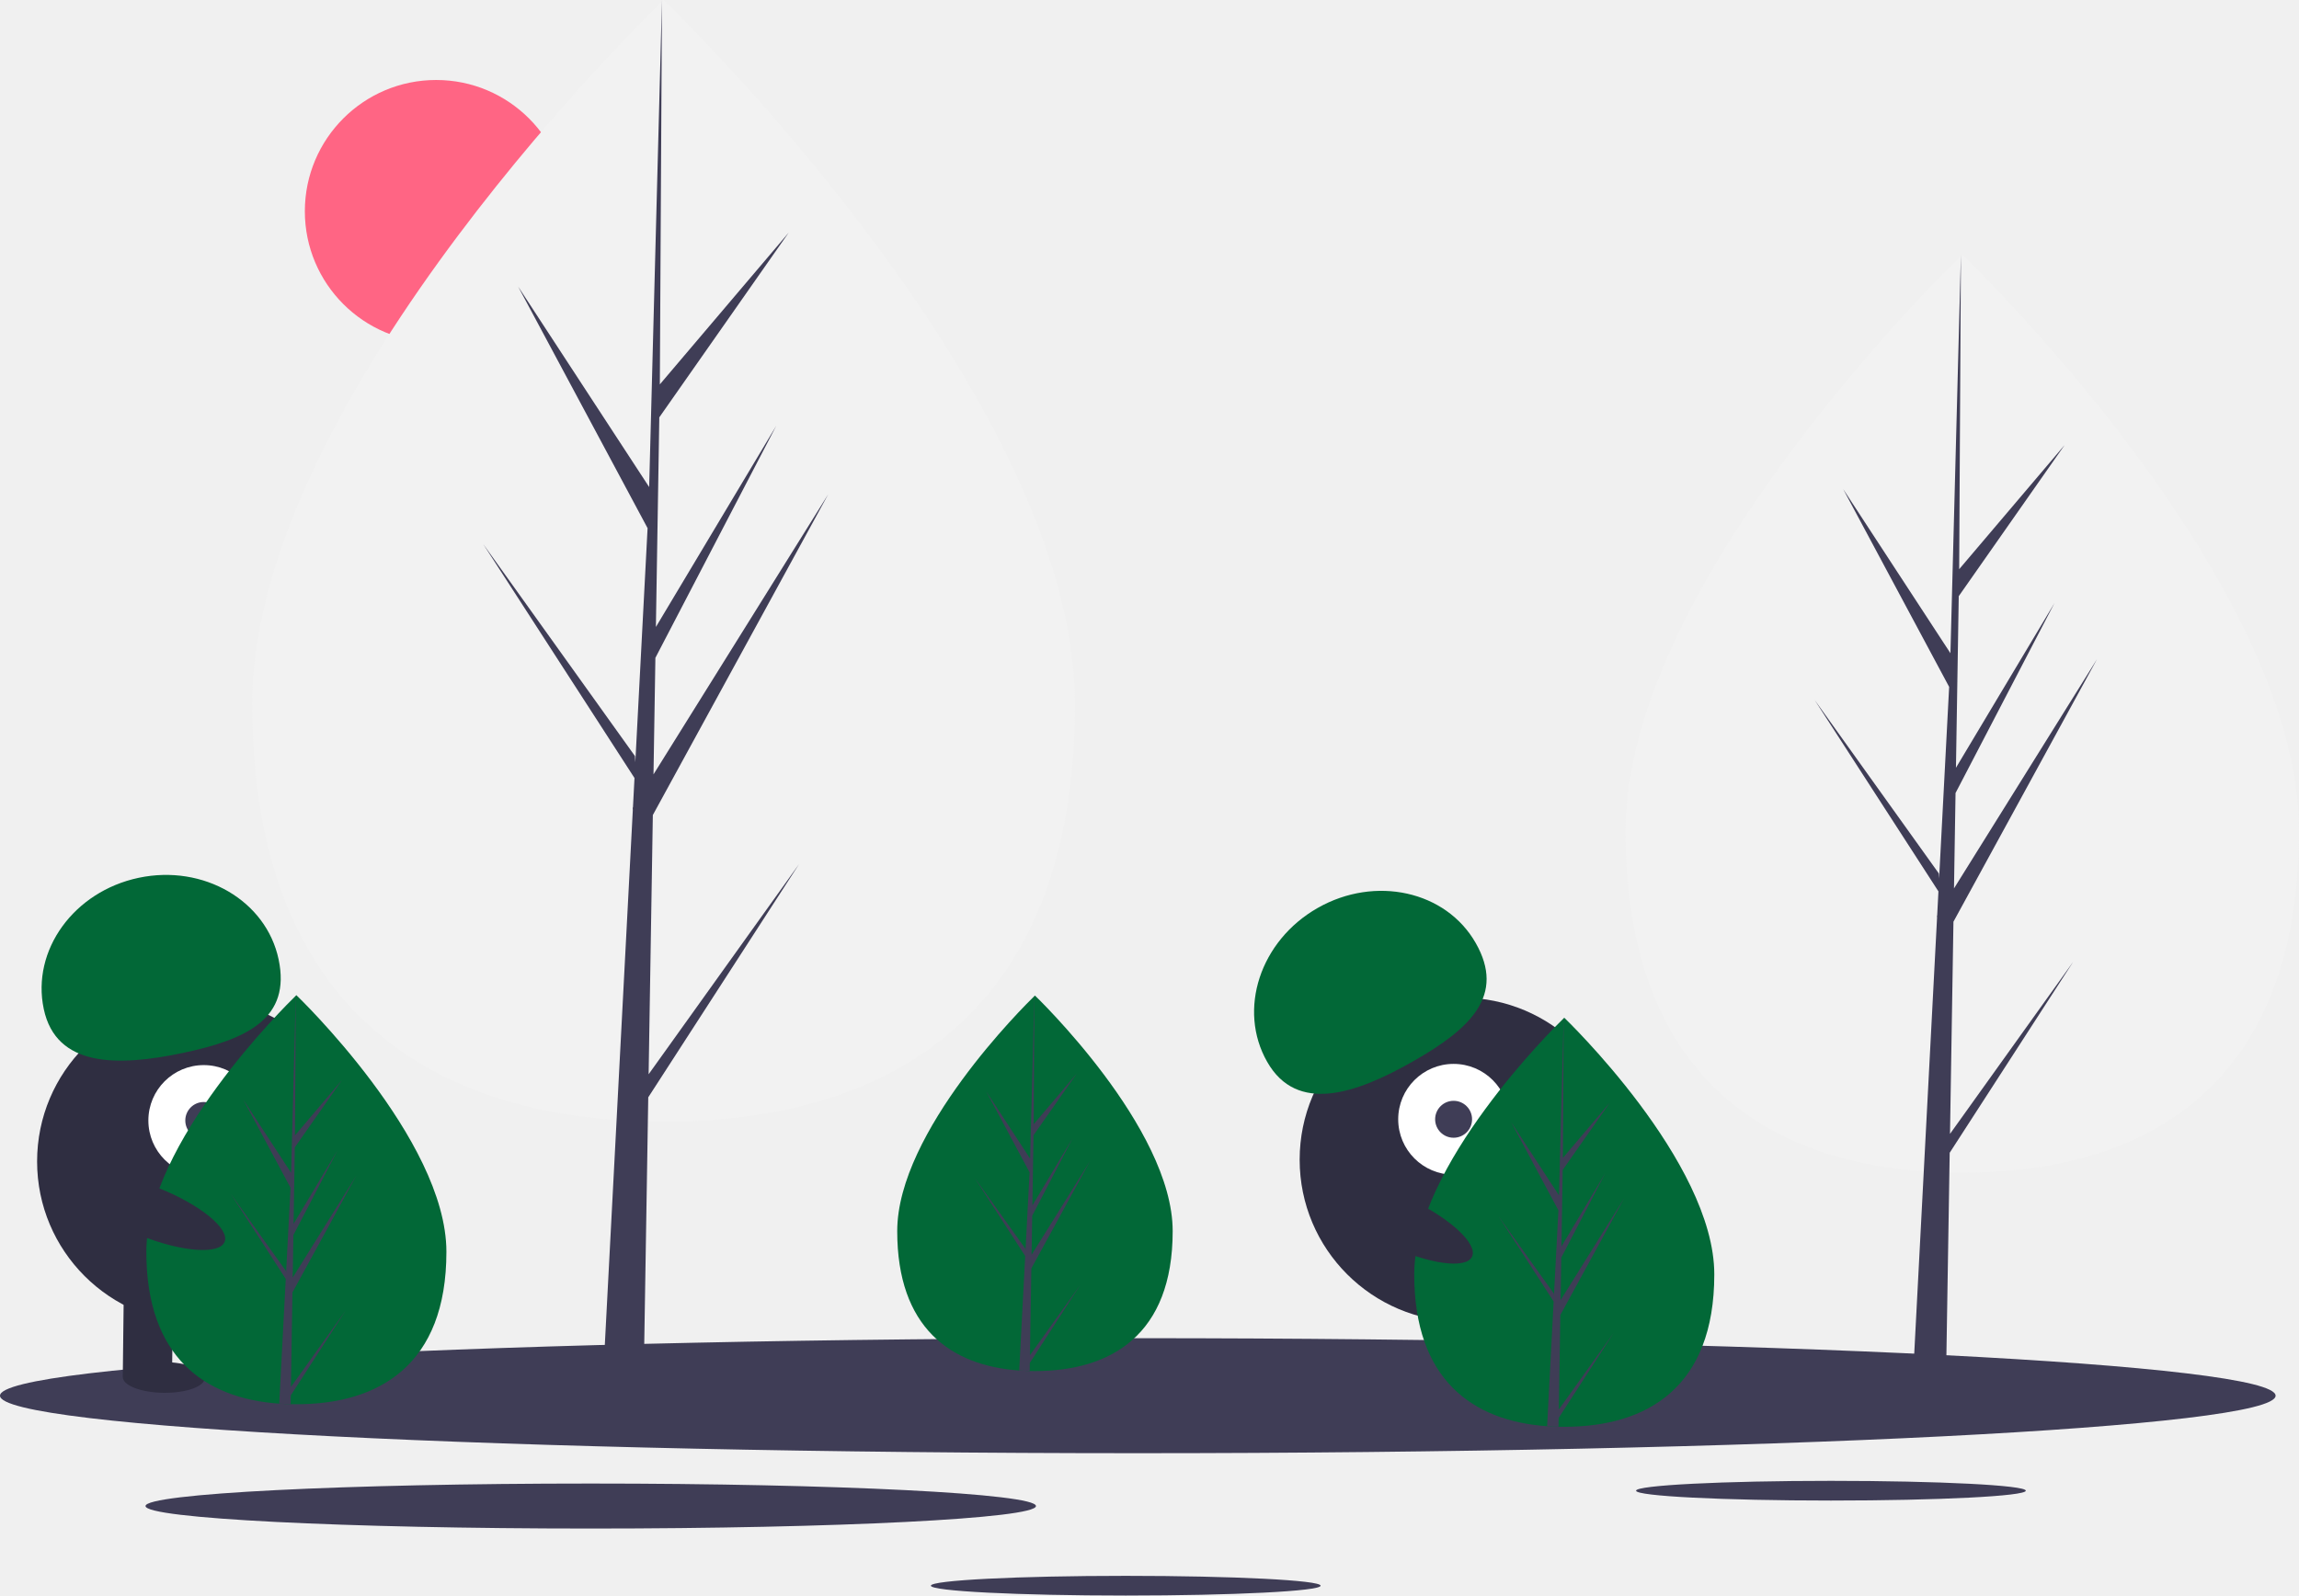
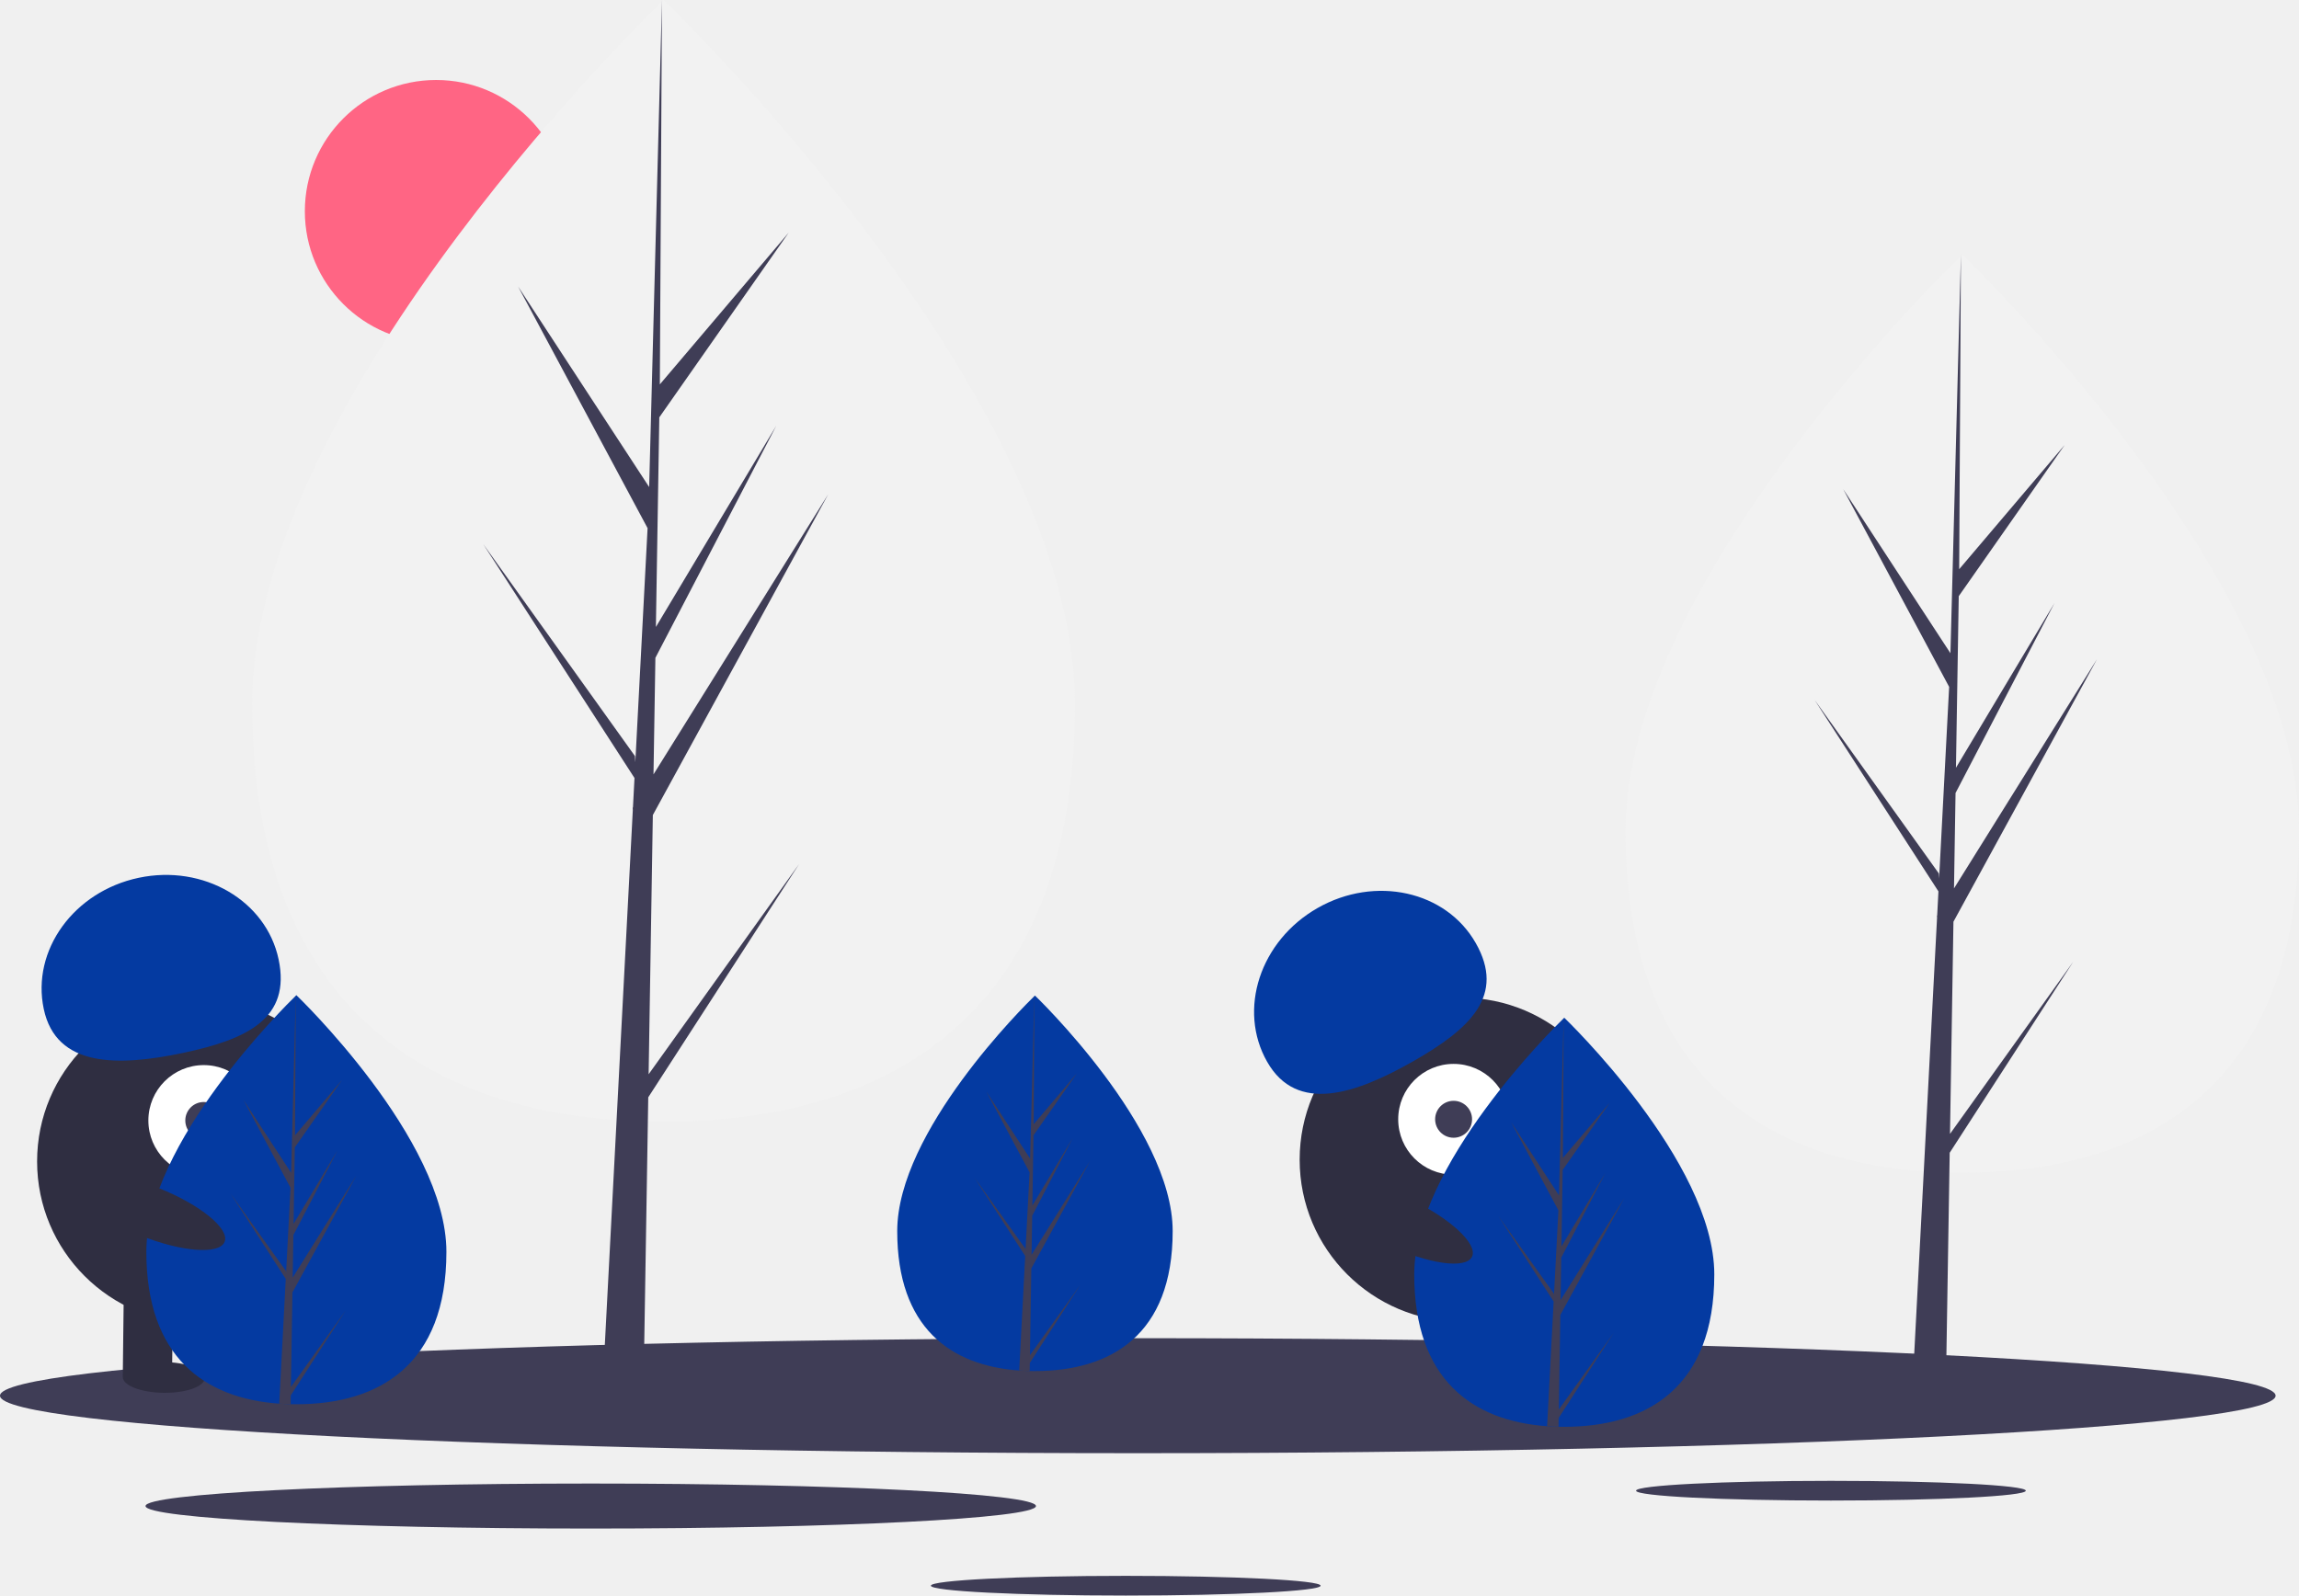
<svg xmlns="http://www.w3.org/2000/svg" id="a706cf1c-1654-439b-8fcf-310eb7aa0e00" data-name="Layer 1" width="1120.592" height="777.916" viewBox="0 0 1120.592 777.916">
  <circle cx="212.592" cy="103" r="64" fill="#ff6584" />
  <path d="M563.68,404.164c0,151.011-89.774,203.739-200.516,203.739S162.649,555.175,162.649,404.164,363.165,61.042,363.165,61.042,563.68,253.152,563.68,404.164Z" transform="translate(-39.70387 -61.04208)" fill="#f2f2f2" />
  <polygon points="316.156 523.761 318.21 397.378 403.674 241.024 318.532 377.552 319.455 320.725 378.357 207.605 319.699 305.687 319.699 305.687 321.359 203.481 384.433 113.423 321.621 187.409 322.658 0 316.138 248.096 316.674 237.861 252.547 139.704 315.646 257.508 309.671 371.654 309.493 368.625 235.565 265.329 309.269 379.328 308.522 393.603 308.388 393.818 308.449 394.99 293.29 684.589 313.544 684.589 315.974 535.005 389.496 421.285 316.156 523.761" fill="#3f3d56" />
  <path d="M1160.296,466.014c0,123.61-73.484,166.77-164.132,166.77s-164.132-43.16-164.132-166.77S996.165,185.152,996.165,185.152,1160.296,342.404,1160.296,466.014Z" transform="translate(-39.70387 -61.04208)" fill="#f2f2f2" />
  <polygon points="950.482 552.833 952.162 449.383 1022.119 321.4 952.426 433.154 953.182 386.639 1001.396 294.044 953.382 374.329 953.382 374.329 954.741 290.669 1006.369 216.952 954.954 277.514 955.804 124.11 950.467 327.188 950.906 318.811 898.414 238.464 950.064 334.893 945.173 428.327 945.027 425.847 884.514 341.294 944.844 434.608 944.232 446.293 944.123 446.469 944.173 447.428 931.764 684.478 948.343 684.478 950.332 562.037 1010.514 468.952 950.482 552.833" fill="#3f3d56" />
  <ellipse cx="554.592" cy="680.479" rx="554.592" ry="28.034" fill="#3f3d56" />
  <ellipse cx="892.445" cy="726.797" rx="94.989" ry="4.802" fill="#3f3d56" />
  <ellipse cx="548.72" cy="773.114" rx="94.989" ry="4.802" fill="#3f3d56" />
  <ellipse cx="287.944" cy="734.279" rx="217.014" ry="10.97" fill="#3f3d56" />
  <circle cx="97.084" cy="566.27" r="79" fill="#2f2e41" />
  <rect x="99.805" y="689.023" width="24" height="43" transform="translate(-31.32451 -62.31008) rotate(0.67509)" fill="#2f2e41" />
  <rect x="147.802" y="689.589" width="24" height="43" transform="translate(-31.31452 -62.87555) rotate(0.67509)" fill="#2f2e41" />
  <ellipse cx="119.546" cy="732.616" rx="7.5" ry="20" transform="translate(-654.1319 782.4795) rotate(-89.32491)" fill="#2f2e41" />
  <ellipse cx="167.554" cy="732.182" rx="7.5" ry="20" transform="translate(-606.2547 830.0553) rotate(-89.32491)" fill="#2f2e41" />
  <circle cx="99.319" cy="546.295" r="27" fill="#fff" />
  <circle cx="99.319" cy="546.295" r="9" fill="#3f3d56" />
-   <path d="M61.026,552.946c-6.042-28.641,14.688-57.265,46.3-63.934s62.138,11.143,68.18,39.784-14.978,38.93-46.591,45.599S67.068,581.587,61.026,552.946Z" transform="translate(-39.70387 -61.04208)" fill="#026837" />
-   <path d="M257.296,671.384c0,55.076-32.74,74.306-73.13,74.306q-1.404,0-2.803-.031c-1.871-.04-3.725-.129-5.556-.254-36.451-2.58-64.771-22.799-64.771-74.021,0-53.008,67.739-119.896,72.827-124.846l.009-.009c.196-.192.294-.285.294-.285S257.296,616.308,257.296,671.384Z" transform="translate(-39.70387 -61.04208)" fill="#026837" />
+   <path d="M61.026,552.946c-6.042-28.641,14.688-57.265,46.3-63.934s62.138,11.143,68.18,39.784-14.978,38.93-46.591,45.599S67.068,581.587,61.026,552.946Z" transform="translate(-39.70387 -61.04208)" fill="#043AA1" />
+   <path d="M257.296,671.384c0,55.076-32.74,74.306-73.13,74.306q-1.404,0-2.803-.031c-1.871-.04-3.725-.129-5.556-.254-36.451-2.58-64.771-22.799-64.771-74.021,0-53.008,67.739-119.896,72.827-124.846l.009-.009c.196-.192.294-.285.294-.285S257.296,616.308,257.296,671.384Z" transform="translate(-39.70387 -61.04208)" fill="#043AA1" />
  <path d="M181.502,737.265l26.747-37.374-26.814,41.477-.071,4.291c-1.871-.04-3.725-.129-5.556-.254l2.883-55.103-.022-.428.049-.08.272-5.204-26.881-41.58,26.965,37.677.062,1.105,2.179-41.633-23.013-42.966,23.294,35.658,2.268-86.314.009-.294v.285l-.379,68.064,22.911-26.983-23.004,32.847-.606,37.276L204.185,621.958l-21.48,41.259-.339,20.723,31.056-49.791-31.171,57.023Z" transform="translate(-39.70387 -61.04208)" fill="#3f3d56" />
  <circle cx="712.485" cy="565.415" r="79" fill="#2f2e41" />
  <rect x="741.777" y="691.824" width="24" height="43" transform="translate(-215.9946 191.864) rotate(-17.08345)" fill="#2f2e41" />
  <rect x="787.659" y="677.723" width="24" height="43" transform="matrix(0.95588, -0.29376, 0.29376, 0.95588, -209.8279, 204.7204)" fill="#2f2e41" />
  <ellipse cx="767.887" cy="732.003" rx="20" ry="7.5" transform="translate(-220.8593 196.8331) rotate(-17.08345)" fill="#2f2e41" />
  <ellipse cx="813.475" cy="716.946" rx="20" ry="7.5" transform="translate(-214.4248 209.561) rotate(-17.08345)" fill="#2f2e41" />
  <circle cx="708.522" cy="545.71" r="27" fill="#fff" />
  <circle cx="708.522" cy="545.71" r="9" fill="#3f3d56" />
-   <path d="M657.355,578.743c-14.49-25.433-3.478-59.016,24.594-75.009s62.576-8.341,77.065,17.093-2.391,41.644-30.463,57.637S671.845,604.176,657.355,578.743Z" transform="translate(-39.70387 -61.04208)" fill="#026837" />
-   <path d="M611.296,661.299c0,50.557-30.054,68.21-67.13,68.21q-1.288,0-2.573-.029c-1.718-.037-3.419-.119-5.1-.233-33.461-2.368-59.457-20.929-59.457-67.948,0-48.659,62.181-110.059,66.852-114.603l.008-.008c.18-.176.27-.262.27-.262S611.296,610.742,611.296,661.299Z" transform="translate(-39.70387 -61.04208)" fill="#026837" />
+   <path d="M657.355,578.743c-14.49-25.433-3.478-59.016,24.594-75.009s62.576-8.341,77.065,17.093-2.391,41.644-30.463,57.637S671.845,604.176,657.355,578.743Z" transform="translate(-39.70387 -61.04208)" fill="#043AA1" />
+   <path d="M611.296,661.299c0,50.557-30.054,68.21-67.13,68.21q-1.288,0-2.573-.029c-1.718-.037-3.419-.119-5.1-.233-33.461-2.368-59.457-20.929-59.457-67.948,0-48.659,62.181-110.059,66.852-114.603l.008-.008c.18-.176.27-.262.27-.262S611.296,610.742,611.296,661.299Z" transform="translate(-39.70387 -61.04208)" fill="#043AA1" />
  <path d="M541.72,721.774l24.553-34.307-24.614,38.074-.065,3.939c-1.718-.037-3.419-.119-5.1-.233l2.646-50.582-.02-.393.045-.074.249-4.777-24.675-38.168,24.753,34.585.057,1.014,2-38.217-21.125-39.44L541.806,625.928l2.082-79.232.008-.27v.262l-.348,62.48,21.031-24.769-21.117,30.152-.556,34.217,19.636-32.839-19.718,37.874-.311,19.023,28.508-45.706-28.614,52.344Z" transform="translate(-39.70387 -61.04208)" fill="#3f3d56" />
-   <path d="M875.296,682.384c0,55.076-32.74,74.306-73.13,74.306q-1.403,0-2.803-.031c-1.871-.04-3.725-.129-5.556-.254-36.451-2.58-64.771-22.799-64.771-74.021,0-53.008,67.739-119.896,72.827-124.846l.009-.009c.196-.192.294-.285.294-.285S875.296,627.308,875.296,682.384Z" transform="translate(-39.70387 -61.04208)" fill="#026837" />
+   <path d="M875.296,682.384c0,55.076-32.74,74.306-73.13,74.306q-1.403,0-2.803-.031c-1.871-.04-3.725-.129-5.556-.254-36.451-2.58-64.771-22.799-64.771-74.021,0-53.008,67.739-119.896,72.827-124.846l.009-.009c.196-.192.294-.285.294-.285S875.296,627.308,875.296,682.384Z" transform="translate(-39.70387 -61.04208)" fill="#043AA1" />
  <path d="M799.502,748.265l26.747-37.374-26.814,41.477-.071,4.291c-1.871-.04-3.725-.129-5.556-.254l2.883-55.103-.022-.428.049-.08.272-5.204L770.108,654.011l26.965,37.677.062,1.105,2.179-41.633-23.013-42.966,23.294,35.658,2.268-86.314.009-.294v.285l-.379,68.064,22.911-26.983-23.004,32.847-.606,37.276L822.185,632.958l-21.48,41.259-.339,20.723,31.056-49.791-31.171,57.023Z" transform="translate(-39.70387 -61.04208)" fill="#3f3d56" />
  <ellipse cx="721.517" cy="656.822" rx="12.4" ry="39.5" transform="translate(-220.8352 966.2232) rotate(-64.62574)" fill="#2f2e41" />
  <ellipse cx="112.517" cy="651.822" rx="12.4" ry="39.5" transform="translate(-574.0794 452.7137) rotate(-68.15829)" fill="#2f2e41" />
</svg>
